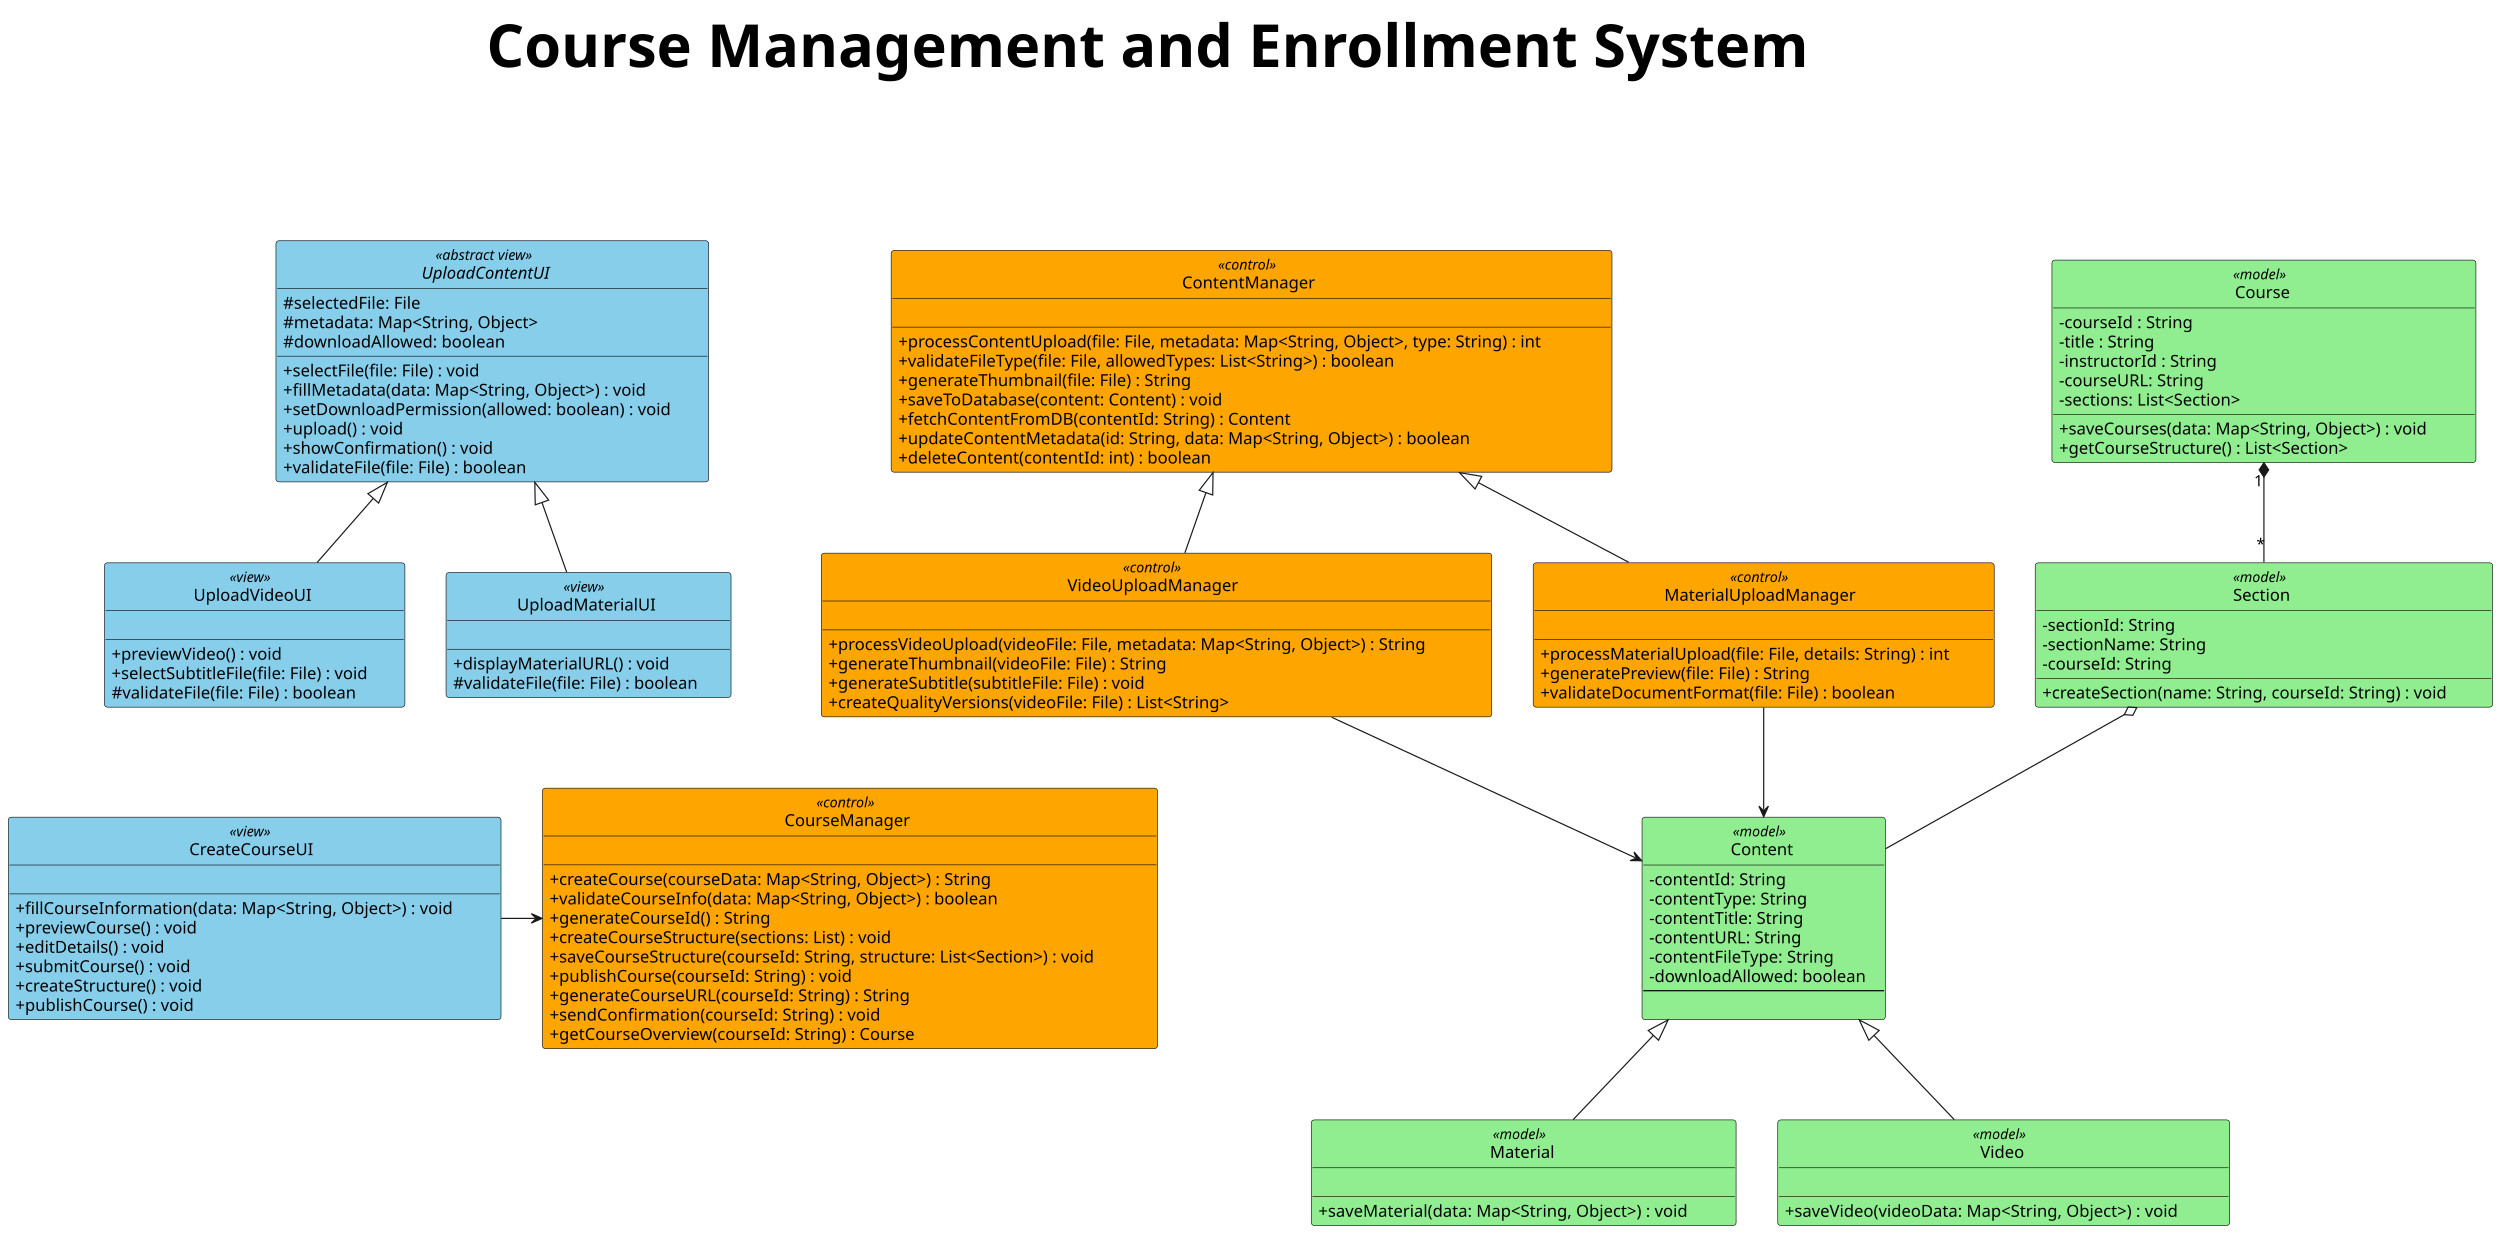
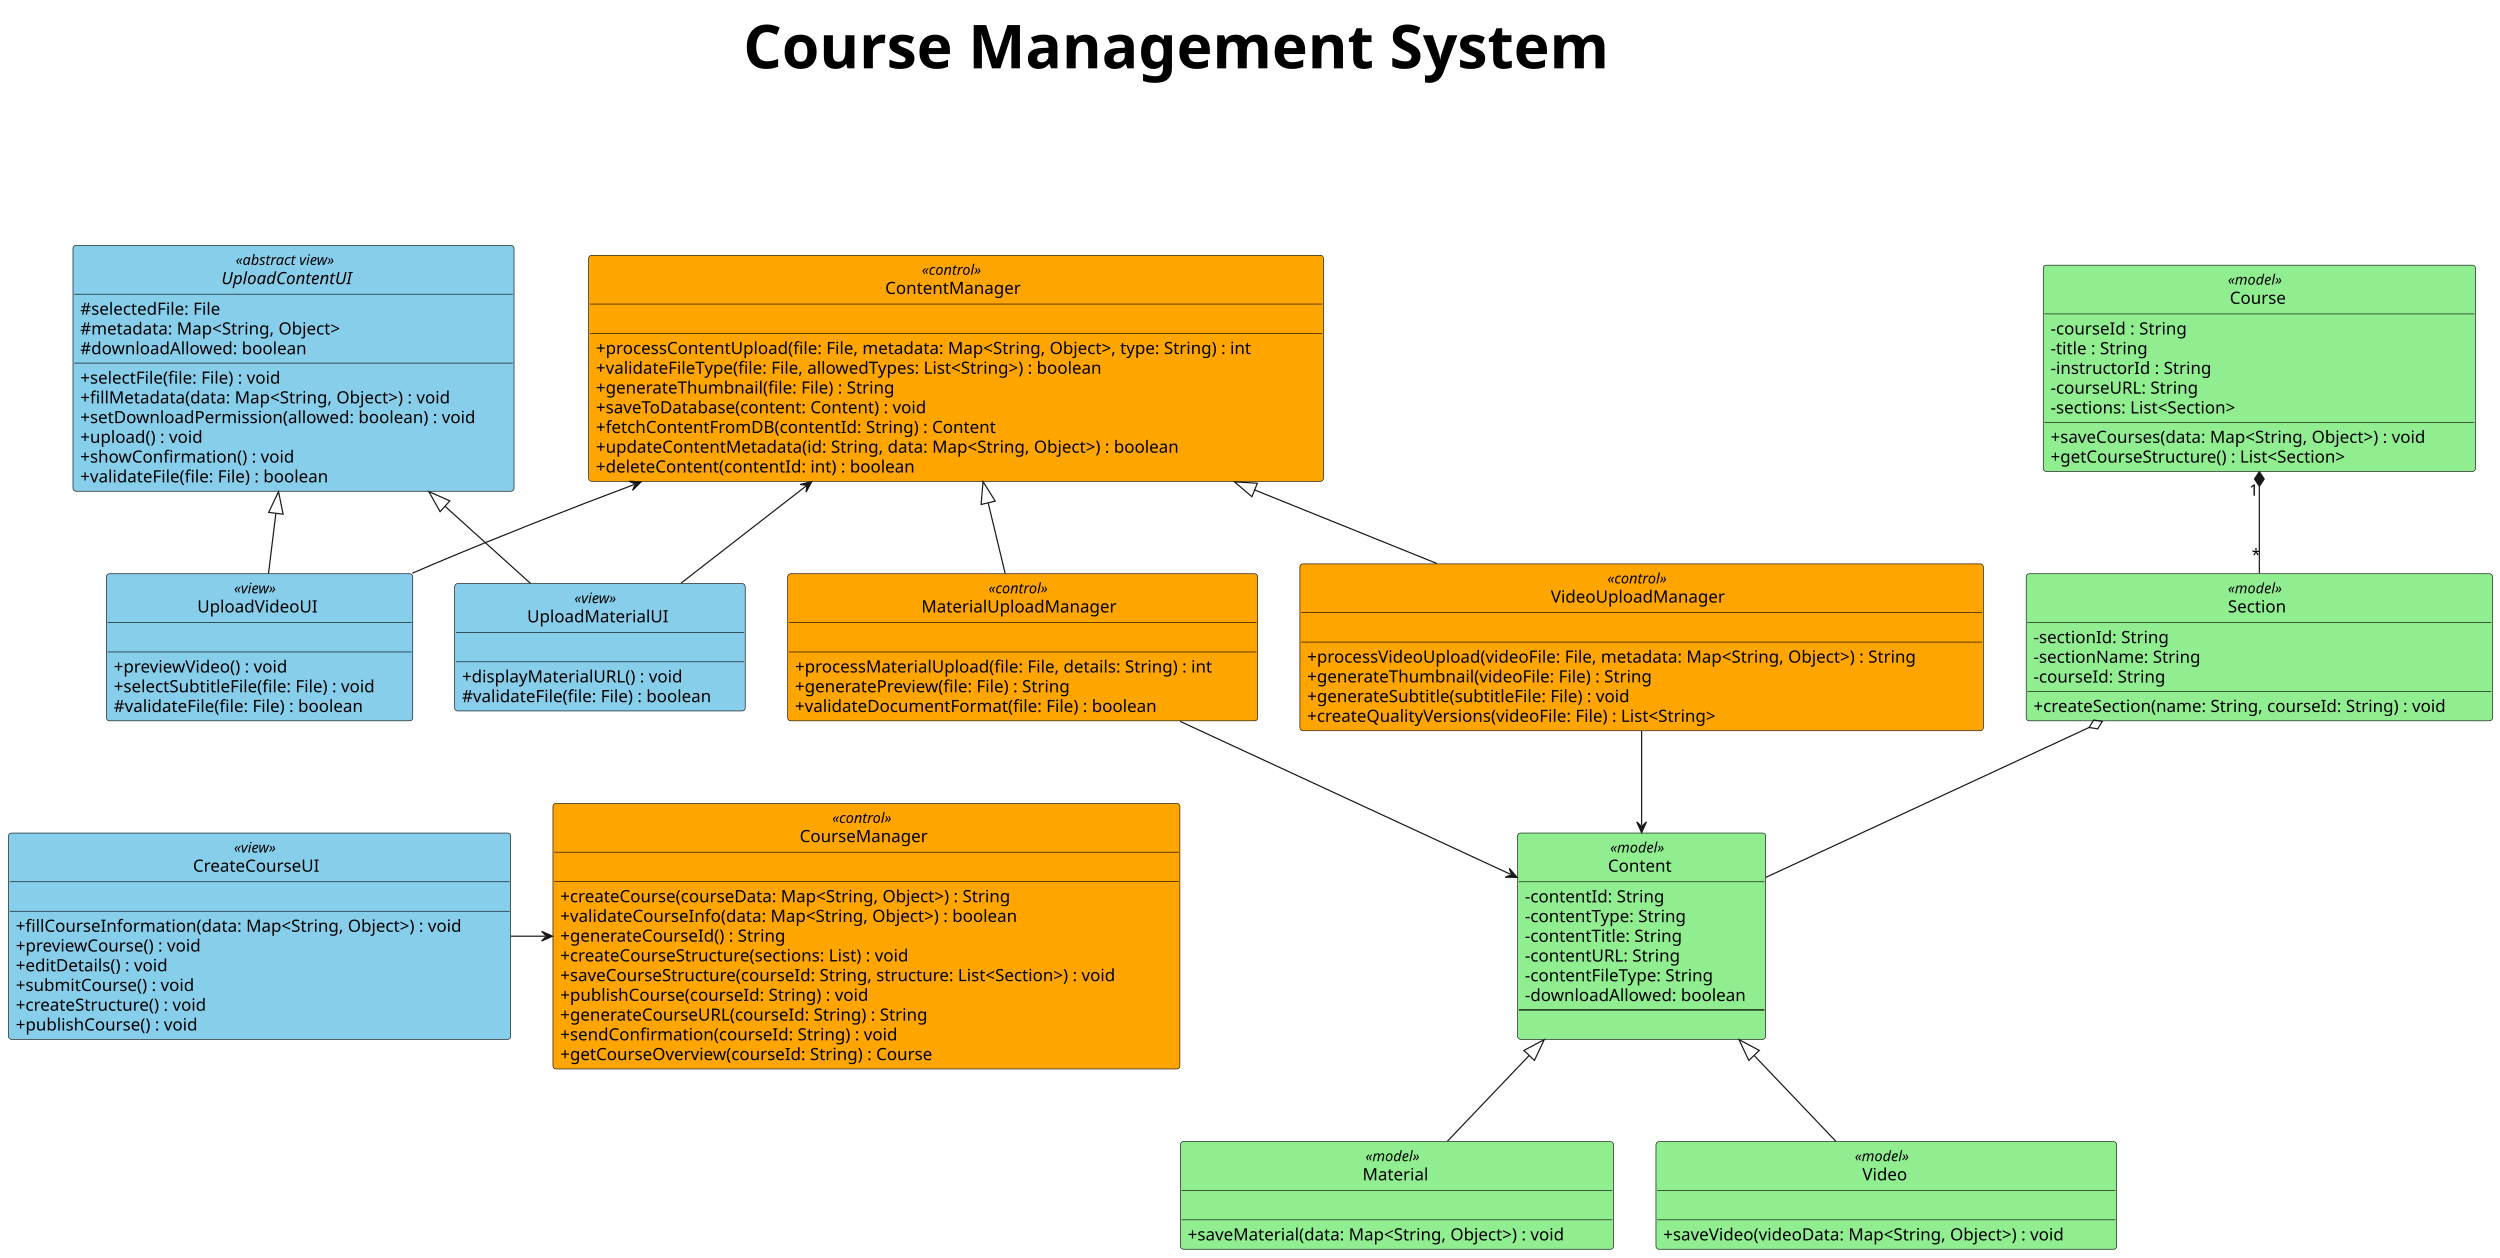
- <svg xmlns="http://www.w3.org/2000/svg" contentStyleType="text/css" data-diagram-type="CLASS" height="1038px" preserveAspectRatio="none" style="width:2104px;height:1038px;background:#FFFFFF;" version="1.1" viewBox="0 0 2104 1038" width="2104px" zoomAndPan="magnify">
+ <svg xmlns="http://www.w3.org/2000/svg" contentStyleType="text/css" data-diagram-type="CLASS" height="1038px" preserveAspectRatio="none" style="width:2064px;height:1038px;background:#FFFFFF;" version="1.1" viewBox="0 0 2064 1038" width="2064px" zoomAndPan="magnify">
  <defs />
  <g>
    <g class="title" data-source-line="1">
-       <text fill="#000000" font-family="sans-serif" font-size="50" font-weight="bold" lengthAdjust="spacing" textLength="1254.59" x="409.404" y="56.411">Course Management and Enrollment System</text>
-       <text fill="#000000" font-family="sans-serif" font-size="50" font-weight="bold" lengthAdjust="spacing" textLength="17.407" x="1036.699" y="114.614"> </text>
-       <text fill="#000000" font-family="sans-serif" font-size="50" font-weight="bold" lengthAdjust="spacing" textLength="17.407" x="1036.699" y="172.817"> </text>
+       <text fill="#000000" font-family="sans-serif" font-size="50" font-weight="bold" lengthAdjust="spacing" textLength="806.104" x="613.647" y="56.411">Course Management System</text>
+       <text fill="#000000" font-family="sans-serif" font-size="50" font-weight="bold" lengthAdjust="spacing" textLength="17.407" x="1016.699" y="114.614"> </text>
+       <text fill="#000000" font-family="sans-serif" font-size="50" font-weight="bold" lengthAdjust="spacing" textLength="17.407" x="1016.699" y="172.817"> </text>
    </g>
    <g class="entity" data-qualified-name="UploadContentUI" data-source-line="23" id="ent0002">
-       <rect fill="#87CEEB" height="202.938" rx="2.5" ry="2.5" style="stroke:#000000;stroke-width:0.5;" width="364.153" x="232.25" y="202.609" />
-       <text fill="#000000" font-family="sans-serif" font-size="12" font-style="italic" lengthAdjust="spacing" textLength="95.648" x="366.502" y="218.748">«abstract view»</text>
-       <text fill="#000000" font-family="sans-serif" font-size="14" font-style="italic" lengthAdjust="spacing" textLength="119.109" x="354.772" y="234.573">UploadContentUI</text>
-       <line style="stroke:#000000;stroke-width:0.5;" x1="233.25" x2="595.403" y1="242.875" y2="242.875" />
-       <text fill="#000000" font-family="sans-serif" font-size="14" lengthAdjust="spacing" textLength="128.885" x="238.25" y="259.87">#selectedFile: File</text>
-       <text fill="#000000" font-family="sans-serif" font-size="14" lengthAdjust="spacing" textLength="238.034" x="238.25" y="276.167">#metadata: Map&lt;String, Object&gt;</text>
-       <text fill="#000000" font-family="sans-serif" font-size="14" lengthAdjust="spacing" textLength="199.439" x="238.25" y="292.464">#downloadAllowed: boolean</text>
-       <line style="stroke:#000000;stroke-width:0.5;" x1="233.25" x2="595.403" y1="299.766" y2="299.766" />
-       <text fill="#000000" font-family="sans-serif" font-size="14" lengthAdjust="spacing" textLength="186.874" x="238.25" y="316.761">+selectFile(file: File) : void</text>
-       <text fill="#000000" font-family="sans-serif" font-size="14" lengthAdjust="spacing" textLength="338.775" x="238.25" y="333.058">+fillMetadata(data: Map&lt;String, Object&gt;) : void</text>
-       <text fill="#000000" font-family="sans-serif" font-size="14" lengthAdjust="spacing" textLength="352.153" x="238.25" y="349.354">+setDownloadPermission(allowed: boolean) : void</text>
-       <text fill="#000000" font-family="sans-serif" font-size="14" lengthAdjust="spacing" textLength="113.579" x="238.25" y="365.651">+upload() : void</text>
-       <text fill="#000000" font-family="sans-serif" font-size="14" lengthAdjust="spacing" textLength="192.903" x="238.25" y="381.948">+showConfirmation() : void</text>
-       <text fill="#000000" font-family="sans-serif" font-size="14" lengthAdjust="spacing" textLength="227.835" x="238.25" y="398.245">+validateFile(file: File) : boolean</text>
+       <rect fill="#87CEEB" height="202.938" rx="2.5" ry="2.5" style="stroke:#000000;stroke-width:0.5;" width="364.153" x="60.25" y="202.609" />
+       <text fill="#000000" font-family="sans-serif" font-size="12" font-style="italic" lengthAdjust="spacing" textLength="95.648" x="194.502" y="218.748">«abstract view»</text>
+       <text fill="#000000" font-family="sans-serif" font-size="14" font-style="italic" lengthAdjust="spacing" textLength="119.109" x="182.772" y="234.573">UploadContentUI</text>
+       <line style="stroke:#000000;stroke-width:0.5;" x1="61.25" x2="423.403" y1="242.875" y2="242.875" />
+       <text fill="#000000" font-family="sans-serif" font-size="14" lengthAdjust="spacing" textLength="128.885" x="66.25" y="259.87">#selectedFile: File</text>
+       <text fill="#000000" font-family="sans-serif" font-size="14" lengthAdjust="spacing" textLength="238.034" x="66.25" y="276.167">#metadata: Map&lt;String, Object&gt;</text>
+       <text fill="#000000" font-family="sans-serif" font-size="14" lengthAdjust="spacing" textLength="199.439" x="66.25" y="292.464">#downloadAllowed: boolean</text>
+       <line style="stroke:#000000;stroke-width:0.5;" x1="61.25" x2="423.403" y1="299.766" y2="299.766" />
+       <text fill="#000000" font-family="sans-serif" font-size="14" lengthAdjust="spacing" textLength="186.874" x="66.25" y="316.761">+selectFile(file: File) : void</text>
+       <text fill="#000000" font-family="sans-serif" font-size="14" lengthAdjust="spacing" textLength="338.775" x="66.25" y="333.058">+fillMetadata(data: Map&lt;String, Object&gt;) : void</text>
+       <text fill="#000000" font-family="sans-serif" font-size="14" lengthAdjust="spacing" textLength="352.153" x="66.25" y="349.354">+setDownloadPermission(allowed: boolean) : void</text>
+       <text fill="#000000" font-family="sans-serif" font-size="14" lengthAdjust="spacing" textLength="113.579" x="66.25" y="365.651">+upload() : void</text>
+       <text fill="#000000" font-family="sans-serif" font-size="14" lengthAdjust="spacing" textLength="192.903" x="66.25" y="381.948">+showConfirmation() : void</text>
+       <text fill="#000000" font-family="sans-serif" font-size="14" lengthAdjust="spacing" textLength="227.835" x="66.25" y="398.245">+validateFile(file: File) : boolean</text>
    </g>
    <g class="entity" data-qualified-name="UploadVideoUI" data-source-line="35" id="ent0003">
      <rect fill="#87CEEB" height="121.453" rx="2.5" ry="2.5" style="stroke:#000000;stroke-width:0.5;" width="252.892" x="87.88" y="473.689" />
      <text fill="#000000" font-family="sans-serif" font-size="12" font-style="italic" lengthAdjust="spacing" textLength="42.316" x="193.168" y="489.828">«view»</text>
      <text fill="#000000" font-family="sans-serif" font-size="14" lengthAdjust="spacing" textLength="102.963" x="162.844" y="505.653">UploadVideoUI</text>
      <line style="stroke:#000000;stroke-width:0.5;" x1="88.88" x2="339.772" y1="513.955" y2="513.955" />
      <text fill="#000000" font-family="sans-serif" font-size="14" lengthAdjust="spacing" textLength="4.45" x="93.88" y="530.95"> </text>
      <line style="stroke:#000000;stroke-width:0.5;" x1="88.88" x2="339.772" y1="538.252" y2="538.252" />
      <text fill="#000000" font-family="sans-serif" font-size="14" lengthAdjust="spacing" textLength="160.925" x="93.88" y="555.247">+previewVideo() : void</text>
      <text fill="#000000" font-family="sans-serif" font-size="14" lengthAdjust="spacing" textLength="240.892" x="93.88" y="571.544">+selectSubtitleFile(file: File) : void</text>
      <text fill="#000000" font-family="sans-serif" font-size="14" lengthAdjust="spacing" textLength="227.835" x="93.88" y="587.841">#validateFile(file: File) : boolean</text>
    </g>
    <g class="entity" data-qualified-name="UploadMaterialUI" data-source-line="43" id="ent0004">
      <rect fill="#87CEEB" height="105.156" rx="2.5" ry="2.5" style="stroke:#000000;stroke-width:0.5;" width="239.835" x="375.4" y="481.839" />
      <text fill="#000000" font-family="sans-serif" font-size="12" font-style="italic" lengthAdjust="spacing" textLength="42.316" x="474.159" y="497.978">«view»</text>
      <text fill="#000000" font-family="sans-serif" font-size="14" lengthAdjust="spacing" textLength="120.306" x="435.165" y="513.803">UploadMaterialUI</text>
      <line style="stroke:#000000;stroke-width:0.5;" x1="376.4" x2="614.235" y1="522.105" y2="522.105" />
      <text fill="#000000" font-family="sans-serif" font-size="14" lengthAdjust="spacing" textLength="4.45" x="381.4" y="539.1"> </text>
      <line style="stroke:#000000;stroke-width:0.5;" x1="376.4" x2="614.235" y1="546.402" y2="546.402" />
      <text fill="#000000" font-family="sans-serif" font-size="14" lengthAdjust="spacing" textLength="200.259" x="381.4" y="563.397">+displayMaterialURL() : void</text>
      <text fill="#000000" font-family="sans-serif" font-size="14" lengthAdjust="spacing" textLength="227.835" x="381.4" y="579.694">#validateFile(file: File) : boolean</text>
    </g>
    <g class="entity" data-qualified-name="CreateCourseUI" data-source-line="50" id="ent0005">
      <rect fill="#87CEEB" height="170.344" rx="2.5" ry="2.5" style="stroke:#000000;stroke-width:0.5;" width="414.644" x="7" y="687.739" />
      <text fill="#000000" font-family="sans-serif" font-size="12" font-style="italic" lengthAdjust="spacing" textLength="42.316" x="193.164" y="703.878">«view»</text>
      <text fill="#000000" font-family="sans-serif" font-size="14" lengthAdjust="spacing" textLength="110.079" x="159.282" y="719.703">CreateCourseUI</text>
      <line style="stroke:#000000;stroke-width:0.5;" x1="8" x2="420.644" y1="728.005" y2="728.005" />
      <text fill="#000000" font-family="sans-serif" font-size="14" lengthAdjust="spacing" textLength="4.45" x="13" y="745"> </text>
      <line style="stroke:#000000;stroke-width:0.5;" x1="8" x2="420.644" y1="752.302" y2="752.302" />
      <text fill="#000000" font-family="sans-serif" font-size="14" lengthAdjust="spacing" textLength="402.644" x="13" y="769.297">+fillCourseInformation(data: Map&lt;String, Object&gt;) : void</text>
      <text fill="#000000" font-family="sans-serif" font-size="14" lengthAdjust="spacing" textLength="170.269" x="13" y="785.594">+previewCourse() : void</text>
      <text fill="#000000" font-family="sans-serif" font-size="14" lengthAdjust="spacing" textLength="141.312" x="13" y="801.891">+editDetails() : void</text>
      <text fill="#000000" font-family="sans-serif" font-size="14" lengthAdjust="spacing" textLength="162.846" x="13" y="818.188">+submitCourse() : void</text>
      <text fill="#000000" font-family="sans-serif" font-size="14" lengthAdjust="spacing" textLength="176.08" x="13" y="834.485">+createStructure() : void</text>
      <text fill="#000000" font-family="sans-serif" font-size="14" lengthAdjust="spacing" textLength="165.368" x="13" y="850.781">+publishCourse() : void</text>
    </g>
    <g class="entity" data-qualified-name="ContentManager" data-source-line="61" id="ent0006">
-       <rect fill="#FFA500" height="186.641" rx="2.5" ry="2.5" style="stroke:#000000;stroke-width:0.5;" width="606.624" x="750.01" y="210.759" />
-       <text fill="#000000" font-family="sans-serif" font-size="12" font-style="italic" lengthAdjust="spacing" textLength="56.543" x="1025.051" y="226.898">«control»</text>
-       <text fill="#000000" font-family="sans-serif" font-size="14" lengthAdjust="spacing" textLength="117.045" x="994.8" y="242.723">ContentManager</text>
-       <line style="stroke:#000000;stroke-width:0.5;" x1="751.01" x2="1355.634" y1="251.025" y2="251.025" />
-       <text fill="#000000" font-family="sans-serif" font-size="14" lengthAdjust="spacing" textLength="4.45" x="756.01" y="268.02"> </text>
-       <line style="stroke:#000000;stroke-width:0.5;" x1="751.01" x2="1355.634" y1="275.322" y2="275.322" />
-       <text fill="#000000" font-family="sans-serif" font-size="14" lengthAdjust="spacing" textLength="594.624" x="756.01" y="292.317">+processContentUpload(file: File, metadata: Map&lt;String, Object&gt;, type: String) : int</text>
-       <text fill="#000000" font-family="sans-serif" font-size="14" lengthAdjust="spacing" textLength="465.459" x="756.01" y="308.614">+validateFileType(file: File, allowedTypes: List&lt;String&gt;) : boolean</text>
-       <text fill="#000000" font-family="sans-serif" font-size="14" lengthAdjust="spacing" textLength="270.464" x="756.01" y="324.911">+generateThumbnail(file: File) : String</text>
-       <text fill="#000000" font-family="sans-serif" font-size="14" lengthAdjust="spacing" textLength="301.034" x="756.01" y="341.208">+saveToDatabase(content: Content) : void</text>
-       <text fill="#000000" font-family="sans-serif" font-size="14" lengthAdjust="spacing" textLength="357.191" x="756.01" y="357.505">+fetchContentFromDB(contentId: String) : Content</text>
-       <text fill="#000000" font-family="sans-serif" font-size="14" lengthAdjust="spacing" textLength="526.155" x="756.01" y="373.801">+updateContentMetadata(id: String, data: Map&lt;String, Object&gt;) : boolean</text>
-       <text fill="#000000" font-family="sans-serif" font-size="14" lengthAdjust="spacing" textLength="286.063" x="756.01" y="390.098">+deleteContent(contentId: int) : boolean</text>
+       <rect fill="#FFA500" height="186.641" rx="2.5" ry="2.5" style="stroke:#000000;stroke-width:0.5;" width="606.624" x="486.01" y="210.759" />
+       <text fill="#000000" font-family="sans-serif" font-size="12" font-style="italic" lengthAdjust="spacing" textLength="56.543" x="761.051" y="226.898">«control»</text>
+       <text fill="#000000" font-family="sans-serif" font-size="14" lengthAdjust="spacing" textLength="117.045" x="730.8" y="242.723">ContentManager</text>
+       <line style="stroke:#000000;stroke-width:0.5;" x1="487.01" x2="1091.634" y1="251.025" y2="251.025" />
+       <text fill="#000000" font-family="sans-serif" font-size="14" lengthAdjust="spacing" textLength="4.45" x="492.01" y="268.02"> </text>
+       <line style="stroke:#000000;stroke-width:0.5;" x1="487.01" x2="1091.634" y1="275.322" y2="275.322" />
+       <text fill="#000000" font-family="sans-serif" font-size="14" lengthAdjust="spacing" textLength="594.624" x="492.01" y="292.317">+processContentUpload(file: File, metadata: Map&lt;String, Object&gt;, type: String) : int</text>
+       <text fill="#000000" font-family="sans-serif" font-size="14" lengthAdjust="spacing" textLength="465.459" x="492.01" y="308.614">+validateFileType(file: File, allowedTypes: List&lt;String&gt;) : boolean</text>
+       <text fill="#000000" font-family="sans-serif" font-size="14" lengthAdjust="spacing" textLength="270.464" x="492.01" y="324.911">+generateThumbnail(file: File) : String</text>
+       <text fill="#000000" font-family="sans-serif" font-size="14" lengthAdjust="spacing" textLength="301.034" x="492.01" y="341.208">+saveToDatabase(content: Content) : void</text>
+       <text fill="#000000" font-family="sans-serif" font-size="14" lengthAdjust="spacing" textLength="357.191" x="492.01" y="357.505">+fetchContentFromDB(contentId: String) : Content</text>
+       <text fill="#000000" font-family="sans-serif" font-size="14" lengthAdjust="spacing" textLength="526.155" x="492.01" y="373.801">+updateContentMetadata(id: String, data: Map&lt;String, Object&gt;) : boolean</text>
+       <text fill="#000000" font-family="sans-serif" font-size="14" lengthAdjust="spacing" textLength="286.063" x="492.01" y="390.098">+deleteContent(contentId: int) : boolean</text>
    </g>
    <g class="entity" data-qualified-name="VideoUploadManager" data-source-line="73" id="ent0007">
-       <rect fill="#FFA500" height="137.75" rx="2.5" ry="2.5" style="stroke:#000000;stroke-width:0.5;" width="564.248" x="691.2" y="465.549" />
-       <text fill="#000000" font-family="sans-serif" font-size="12" font-style="italic" lengthAdjust="spacing" textLength="56.543" x="945.053" y="481.688">«control»</text>
-       <text fill="#000000" font-family="sans-serif" font-size="14" lengthAdjust="spacing" textLength="149.953" x="898.347" y="497.513">VideoUploadManager</text>
-       <line style="stroke:#000000;stroke-width:0.5;" x1="692.2" x2="1254.448" y1="505.815" y2="505.815" />
-       <text fill="#000000" font-family="sans-serif" font-size="14" lengthAdjust="spacing" textLength="4.45" x="697.2" y="522.81"> </text>
-       <line style="stroke:#000000;stroke-width:0.5;" x1="692.2" x2="1254.448" y1="530.112" y2="530.112" />
-       <text fill="#000000" font-family="sans-serif" font-size="14" lengthAdjust="spacing" textLength="552.248" x="697.2" y="547.107">+processVideoUpload(videoFile: File, metadata: Map&lt;String, Object&gt;) : String</text>
-       <text fill="#000000" font-family="sans-serif" font-size="14" lengthAdjust="spacing" textLength="311.828" x="697.2" y="563.404">+generateThumbnail(videoFile: File) : String</text>
-       <text fill="#000000" font-family="sans-serif" font-size="14" lengthAdjust="spacing" textLength="293.822" x="697.2" y="579.701">+generateSubtitle(subtitleFile: File) : void</text>
-       <text fill="#000000" font-family="sans-serif" font-size="14" lengthAdjust="spacing" textLength="376.92" x="697.2" y="595.998">+createQualityVersions(videoFile: File) : List&lt;String&gt;</text>
+       <rect fill="#FFA500" height="137.75" rx="2.5" ry="2.5" style="stroke:#000000;stroke-width:0.5;" width="564.248" x="1073.2" y="465.549" />
+       <text fill="#000000" font-family="sans-serif" font-size="12" font-style="italic" lengthAdjust="spacing" textLength="56.543" x="1327.053" y="481.688">«control»</text>
+       <text fill="#000000" font-family="sans-serif" font-size="14" lengthAdjust="spacing" textLength="149.953" x="1280.348" y="497.513">VideoUploadManager</text>
+       <line style="stroke:#000000;stroke-width:0.5;" x1="1074.2" x2="1636.448" y1="505.815" y2="505.815" />
+       <text fill="#000000" font-family="sans-serif" font-size="14" lengthAdjust="spacing" textLength="4.45" x="1079.2" y="522.81"> </text>
+       <line style="stroke:#000000;stroke-width:0.5;" x1="1074.2" x2="1636.448" y1="530.112" y2="530.112" />
+       <text fill="#000000" font-family="sans-serif" font-size="14" lengthAdjust="spacing" textLength="552.248" x="1079.2" y="547.107">+processVideoUpload(videoFile: File, metadata: Map&lt;String, Object&gt;) : String</text>
+       <text fill="#000000" font-family="sans-serif" font-size="14" lengthAdjust="spacing" textLength="311.828" x="1079.2" y="563.404">+generateThumbnail(videoFile: File) : String</text>
+       <text fill="#000000" font-family="sans-serif" font-size="14" lengthAdjust="spacing" textLength="293.822" x="1079.2" y="579.701">+generateSubtitle(subtitleFile: File) : void</text>
+       <text fill="#000000" font-family="sans-serif" font-size="14" lengthAdjust="spacing" textLength="376.92" x="1079.2" y="595.998">+createQualityVersions(videoFile: File) : List&lt;String&gt;</text>
    </g>
    <g class="entity" data-qualified-name="MaterialUploadManager" data-source-line="82" id="ent0008">
-       <rect fill="#FFA500" height="121.453" rx="2.5" ry="2.5" style="stroke:#000000;stroke-width:0.5;" width="387.983" x="1290.33" y="473.689" />
-       <text fill="#000000" font-family="sans-serif" font-size="12" font-style="italic" lengthAdjust="spacing" textLength="56.543" x="1456.05" y="489.828">«control»</text>
-       <text fill="#000000" font-family="sans-serif" font-size="14" lengthAdjust="spacing" textLength="167.296" x="1400.674" y="505.653">MaterialUploadManager</text>
-       <line style="stroke:#000000;stroke-width:0.5;" x1="1291.33" x2="1677.313" y1="513.955" y2="513.955" />
-       <text fill="#000000" font-family="sans-serif" font-size="14" lengthAdjust="spacing" textLength="4.45" x="1296.33" y="530.95"> </text>
-       <line style="stroke:#000000;stroke-width:0.5;" x1="1291.33" x2="1677.313" y1="538.252" y2="538.252" />
-       <text fill="#000000" font-family="sans-serif" font-size="14" lengthAdjust="spacing" textLength="375.983" x="1296.33" y="555.247">+processMaterialUpload(file: File, details: String) : int</text>
-       <text fill="#000000" font-family="sans-serif" font-size="14" lengthAdjust="spacing" textLength="251.46" x="1296.33" y="571.544">+generatePreview(file: File) : String</text>
-       <text fill="#000000" font-family="sans-serif" font-size="14" lengthAdjust="spacing" textLength="325.999" x="1296.33" y="587.841">+validateDocumentFormat(file: File) : boolean</text>
+       <rect fill="#FFA500" height="121.453" rx="2.5" ry="2.5" style="stroke:#000000;stroke-width:0.5;" width="387.983" x="650.33" y="473.689" />
+       <text fill="#000000" font-family="sans-serif" font-size="12" font-style="italic" lengthAdjust="spacing" textLength="56.543" x="816.05" y="489.828">«control»</text>
+       <text fill="#000000" font-family="sans-serif" font-size="14" lengthAdjust="spacing" textLength="167.296" x="760.674" y="505.653">MaterialUploadManager</text>
+       <line style="stroke:#000000;stroke-width:0.5;" x1="651.33" x2="1037.313" y1="513.955" y2="513.955" />
+       <text fill="#000000" font-family="sans-serif" font-size="14" lengthAdjust="spacing" textLength="4.45" x="656.33" y="530.95"> </text>
+       <line style="stroke:#000000;stroke-width:0.5;" x1="651.33" x2="1037.313" y1="538.252" y2="538.252" />
+       <text fill="#000000" font-family="sans-serif" font-size="14" lengthAdjust="spacing" textLength="375.983" x="656.33" y="555.247">+processMaterialUpload(file: File, details: String) : int</text>
+       <text fill="#000000" font-family="sans-serif" font-size="14" lengthAdjust="spacing" textLength="251.46" x="656.33" y="571.544">+generatePreview(file: File) : String</text>
+       <text fill="#000000" font-family="sans-serif" font-size="14" lengthAdjust="spacing" textLength="325.999" x="656.33" y="587.841">+validateDocumentFormat(file: File) : boolean</text>
    </g>
    <g class="entity" data-qualified-name="CourseManager" data-source-line="90" id="ent0009">
      <rect fill="#FFA500" height="219.234" rx="2.5" ry="2.5" style="stroke:#000000;stroke-width:0.5;" width="517.6" x="456.52" y="663.299" />
      <text fill="#000000" font-family="sans-serif" font-size="12" font-style="italic" lengthAdjust="spacing" textLength="56.543" x="687.048" y="679.438">«control»</text>
      <text fill="#000000" font-family="sans-serif" font-size="14" lengthAdjust="spacing" textLength="110.243" x="660.198" y="695.263">CourseManager</text>
      <line style="stroke:#000000;stroke-width:0.5;" x1="457.52" x2="973.12" y1="703.565" y2="703.565" />
      <text fill="#000000" font-family="sans-serif" font-size="14" lengthAdjust="spacing" textLength="4.45" x="462.52" y="720.56"> </text>
      <line style="stroke:#000000;stroke-width:0.5;" x1="457.52" x2="973.12" y1="727.862" y2="727.862" />
      <text fill="#000000" font-family="sans-serif" font-size="14" lengthAdjust="spacing" textLength="410.354" x="462.52" y="744.857">+createCourse(courseData: Map&lt;String, Object&gt;) : String</text>
      <text fill="#000000" font-family="sans-serif" font-size="14" lengthAdjust="spacing" textLength="413.813" x="462.52" y="761.154">+validateCourseInfo(data: Map&lt;String, Object&gt;) : boolean</text>
      <text fill="#000000" font-family="sans-serif" font-size="14" lengthAdjust="spacing" textLength="203.369" x="462.52" y="777.451">+generateCourseId() : String</text>
      <text fill="#000000" font-family="sans-serif" font-size="14" lengthAdjust="spacing" textLength="316.312" x="462.52" y="793.748">+createCourseStructure(sections: List) : void</text>
      <text fill="#000000" font-family="sans-serif" font-size="14" lengthAdjust="spacing" textLength="505.6" x="462.52" y="810.044">+saveCourseStructure(courseId: String, structure: List&lt;Section&gt;) : void</text>
      <text fill="#000000" font-family="sans-serif" font-size="14" lengthAdjust="spacing" textLength="276.131" x="462.52" y="826.341">+publishCourse(courseId: String) : void</text>
      <text fill="#000000" font-family="sans-serif" font-size="14" lengthAdjust="spacing" textLength="328.891" x="462.52" y="842.638">+generateCourseURL(courseId: String) : String</text>
      <text fill="#000000" font-family="sans-serif" font-size="14" lengthAdjust="spacing" textLength="301.15" x="462.52" y="858.935">+sendConfirmation(courseId: String) : void</text>
      <text fill="#000000" font-family="sans-serif" font-size="14" lengthAdjust="spacing" textLength="333.69" x="462.52" y="875.232">+getCourseOverview(courseId: String) : Course</text>
    </g>
    <g class="entity" data-qualified-name="Course" data-source-line="104" id="ent0010">
-       <rect fill="#90EE90" height="170.344" rx="2.5" ry="2.5" style="stroke:#000000;stroke-width:0.5;" width="356.825" x="1726.91" y="218.909" />
-       <text fill="#000000" font-family="sans-serif" font-size="12" font-style="italic" lengthAdjust="spacing" textLength="52.049" x="1879.298" y="235.048">«model»</text>
-       <text fill="#000000" font-family="sans-serif" font-size="14" lengthAdjust="spacing" textLength="48.877" x="1880.884" y="250.873">Course</text>
-       <line style="stroke:#000000;stroke-width:0.5;" x1="1727.91" x2="2082.735" y1="259.175" y2="259.175" />
-       <text fill="#000000" font-family="sans-serif" font-size="14" lengthAdjust="spacing" textLength="120.265" x="1732.91" y="276.17">-courseId : String</text>
-       <text fill="#000000" font-family="sans-serif" font-size="14" lengthAdjust="spacing" textLength="87.821" x="1732.91" y="292.467">-title : String</text>
-       <text fill="#000000" font-family="sans-serif" font-size="14" lengthAdjust="spacing" textLength="141.148" x="1732.91" y="308.764">-instructorId : String</text>
-       <text fill="#000000" font-family="sans-serif" font-size="14" lengthAdjust="spacing" textLength="130.573" x="1732.91" y="325.061">-courseURL: String</text>
-       <text fill="#000000" font-family="sans-serif" font-size="14" lengthAdjust="spacing" textLength="171.883" x="1732.91" y="341.358">-sections: List&lt;Section&gt;</text>
-       <line style="stroke:#000000;stroke-width:0.5;" x1="1727.91" x2="2082.735" y1="348.659" y2="348.659" />
-       <text fill="#000000" font-family="sans-serif" font-size="14" lengthAdjust="spacing" textLength="344.825" x="1732.91" y="365.654">+saveCourses(data: Map&lt;String, Object&gt;) : void</text>
-       <text fill="#000000" font-family="sans-serif" font-size="14" lengthAdjust="spacing" textLength="273.519" x="1732.91" y="381.951">+getCourseStructure() : List&lt;Section&gt;</text>
+       <rect fill="#90EE90" height="170.344" rx="2.5" ry="2.5" style="stroke:#000000;stroke-width:0.5;" width="356.825" x="1686.91" y="218.909" />
+       <text fill="#000000" font-family="sans-serif" font-size="12" font-style="italic" lengthAdjust="spacing" textLength="52.049" x="1839.298" y="235.048">«model»</text>
+       <text fill="#000000" font-family="sans-serif" font-size="14" lengthAdjust="spacing" textLength="48.877" x="1840.884" y="250.873">Course</text>
+       <line style="stroke:#000000;stroke-width:0.5;" x1="1687.91" x2="2042.735" y1="259.175" y2="259.175" />
+       <text fill="#000000" font-family="sans-serif" font-size="14" lengthAdjust="spacing" textLength="120.265" x="1692.91" y="276.17">-courseId : String</text>
+       <text fill="#000000" font-family="sans-serif" font-size="14" lengthAdjust="spacing" textLength="87.821" x="1692.91" y="292.467">-title : String</text>
+       <text fill="#000000" font-family="sans-serif" font-size="14" lengthAdjust="spacing" textLength="141.148" x="1692.91" y="308.764">-instructorId : String</text>
+       <text fill="#000000" font-family="sans-serif" font-size="14" lengthAdjust="spacing" textLength="130.573" x="1692.91" y="325.061">-courseURL: String</text>
+       <text fill="#000000" font-family="sans-serif" font-size="14" lengthAdjust="spacing" textLength="171.883" x="1692.91" y="341.358">-sections: List&lt;Section&gt;</text>
+       <line style="stroke:#000000;stroke-width:0.5;" x1="1687.91" x2="2042.735" y1="348.659" y2="348.659" />
+       <text fill="#000000" font-family="sans-serif" font-size="14" lengthAdjust="spacing" textLength="344.825" x="1692.91" y="365.654">+saveCourses(data: Map&lt;String, Object&gt;) : void</text>
+       <text fill="#000000" font-family="sans-serif" font-size="14" lengthAdjust="spacing" textLength="273.519" x="1692.91" y="381.951">+getCourseStructure() : List&lt;Section&gt;</text>
    </g>
    <g class="entity" data-qualified-name="Section" data-source-line="114" id="ent0011">
-       <rect fill="#90EE90" height="121.453" rx="2.5" ry="2.5" style="stroke:#000000;stroke-width:0.5;" width="384.976" x="1712.83" y="473.689" />
-       <text fill="#000000" font-family="sans-serif" font-size="12" font-style="italic" lengthAdjust="spacing" textLength="52.049" x="1879.293" y="489.828">«model»</text>
-       <text fill="#000000" font-family="sans-serif" font-size="14" lengthAdjust="spacing" textLength="52.015" x="1879.311" y="505.653">Section</text>
-       <line style="stroke:#000000;stroke-width:0.5;" x1="1713.83" x2="2096.806" y1="513.955" y2="513.955" />
-       <text fill="#000000" font-family="sans-serif" font-size="14" lengthAdjust="spacing" textLength="119.438" x="1718.83" y="530.95">-sectionId: String</text>
-       <text fill="#000000" font-family="sans-serif" font-size="14" lengthAdjust="spacing" textLength="147.725" x="1718.83" y="547.247">-sectionName: String</text>
-       <text fill="#000000" font-family="sans-serif" font-size="14" lengthAdjust="spacing" textLength="115.814" x="1718.83" y="563.544">-courseId: String</text>
-       <line style="stroke:#000000;stroke-width:0.5;" x1="1713.83" x2="2096.806" y1="570.846" y2="570.846" />
-       <text fill="#000000" font-family="sans-serif" font-size="14" lengthAdjust="spacing" textLength="372.976" x="1718.83" y="587.841">+createSection(name: String, courseId: String) : void</text>
+       <rect fill="#90EE90" height="121.453" rx="2.5" ry="2.5" style="stroke:#000000;stroke-width:0.5;" width="384.976" x="1672.83" y="473.689" />
+       <text fill="#000000" font-family="sans-serif" font-size="12" font-style="italic" lengthAdjust="spacing" textLength="52.049" x="1839.293" y="489.828">«model»</text>
+       <text fill="#000000" font-family="sans-serif" font-size="14" lengthAdjust="spacing" textLength="52.015" x="1839.311" y="505.653">Section</text>
+       <line style="stroke:#000000;stroke-width:0.5;" x1="1673.83" x2="2056.806" y1="513.955" y2="513.955" />
+       <text fill="#000000" font-family="sans-serif" font-size="14" lengthAdjust="spacing" textLength="119.438" x="1678.83" y="530.95">-sectionId: String</text>
+       <text fill="#000000" font-family="sans-serif" font-size="14" lengthAdjust="spacing" textLength="147.725" x="1678.83" y="547.247">-sectionName: String</text>
+       <text fill="#000000" font-family="sans-serif" font-size="14" lengthAdjust="spacing" textLength="115.814" x="1678.83" y="563.544">-courseId: String</text>
+       <line style="stroke:#000000;stroke-width:0.5;" x1="1673.83" x2="2056.806" y1="570.846" y2="570.846" />
+       <text fill="#000000" font-family="sans-serif" font-size="14" lengthAdjust="spacing" textLength="372.976" x="1678.83" y="587.841">+createSection(name: String, courseId: String) : void</text>
    </g>
    <g class="entity" data-qualified-name="Content" data-source-line="121" id="ent0012">
-       <rect fill="#90EE90" height="170.344" rx="2.5" ry="2.5" style="stroke:#000000;stroke-width:0.5;" width="204.76" x="1381.94" y="687.739" />
-       <text fill="#000000" font-family="sans-serif" font-size="12" font-style="italic" lengthAdjust="spacing" textLength="52.049" x="1458.295" y="703.878">«model»</text>
-       <text fill="#000000" font-family="sans-serif" font-size="14" lengthAdjust="spacing" textLength="55.679" x="1456.48" y="719.703">Content</text>
-       <line style="stroke:#000000;stroke-width:0.5;" x1="1382.94" x2="1585.7" y1="728.005" y2="728.005" />
-       <text fill="#000000" font-family="sans-serif" font-size="14" lengthAdjust="spacing" textLength="122.616" x="1387.94" y="745">-contentId: String</text>
-       <text fill="#000000" font-family="sans-serif" font-size="14" lengthAdjust="spacing" textLength="143.938" x="1387.94" y="761.297">-contentType: String</text>
-       <text fill="#000000" font-family="sans-serif" font-size="14" lengthAdjust="spacing" textLength="140.034" x="1387.94" y="777.594">-contentTitle: String</text>
-       <text fill="#000000" font-family="sans-serif" font-size="14" lengthAdjust="spacing" textLength="137.375" x="1387.94" y="793.891">-contentURL: String</text>
-       <text fill="#000000" font-family="sans-serif" font-size="14" lengthAdjust="spacing" textLength="168.383" x="1387.94" y="810.188">-contentFileType: String</text>
-       <text fill="#000000" font-family="sans-serif" font-size="14" lengthAdjust="spacing" textLength="192.76" x="1387.94" y="826.485">-downloadAllowed: boolean</text>
-       <line style="stroke:#000000;stroke-width:1;" x1="1382.94" x2="1585.7" y1="833.786" y2="833.786" />
-       <text fill="#000000" font-family="sans-serif" font-size="14" lengthAdjust="spacing" textLength="4.45" x="1387.94" y="850.781"> </text>
+       <rect fill="#90EE90" height="170.344" rx="2.5" ry="2.5" style="stroke:#000000;stroke-width:0.5;" width="204.76" x="1252.94" y="687.739" />
+       <text fill="#000000" font-family="sans-serif" font-size="12" font-style="italic" lengthAdjust="spacing" textLength="52.049" x="1329.295" y="703.878">«model»</text>
+       <text fill="#000000" font-family="sans-serif" font-size="14" lengthAdjust="spacing" textLength="55.679" x="1327.48" y="719.703">Content</text>
+       <line style="stroke:#000000;stroke-width:0.5;" x1="1253.94" x2="1456.7" y1="728.005" y2="728.005" />
+       <text fill="#000000" font-family="sans-serif" font-size="14" lengthAdjust="spacing" textLength="122.616" x="1258.94" y="745">-contentId: String</text>
+       <text fill="#000000" font-family="sans-serif" font-size="14" lengthAdjust="spacing" textLength="143.938" x="1258.94" y="761.297">-contentType: String</text>
+       <text fill="#000000" font-family="sans-serif" font-size="14" lengthAdjust="spacing" textLength="140.034" x="1258.94" y="777.594">-contentTitle: String</text>
+       <text fill="#000000" font-family="sans-serif" font-size="14" lengthAdjust="spacing" textLength="137.375" x="1258.94" y="793.891">-contentURL: String</text>
+       <text fill="#000000" font-family="sans-serif" font-size="14" lengthAdjust="spacing" textLength="168.383" x="1258.94" y="810.188">-contentFileType: String</text>
+       <text fill="#000000" font-family="sans-serif" font-size="14" lengthAdjust="spacing" textLength="192.76" x="1258.94" y="826.485">-downloadAllowed: boolean</text>
+       <line style="stroke:#000000;stroke-width:1;" x1="1253.94" x2="1456.7" y1="833.786" y2="833.786" />
+       <text fill="#000000" font-family="sans-serif" font-size="14" lengthAdjust="spacing" textLength="4.45" x="1258.94" y="850.781"> </text>
    </g>
    <g class="entity" data-qualified-name="Material" data-source-line="132" id="ent0013">
-       <rect fill="#90EE90" height="88.859" rx="2.5" ry="2.5" style="stroke:#000000;stroke-width:0.5;" width="357.529" x="1103.56" y="942.529" />
-       <text fill="#000000" font-family="sans-serif" font-size="12" font-style="italic" lengthAdjust="spacing" textLength="52.049" x="1256.3" y="958.668">«model»</text>
-       <text fill="#000000" font-family="sans-serif" font-size="14" lengthAdjust="spacing" textLength="56.875" x="1253.887" y="974.493">Material</text>
-       <line style="stroke:#000000;stroke-width:0.5;" x1="1104.56" x2="1460.089" y1="982.795" y2="982.795" />
-       <text fill="#000000" font-family="sans-serif" font-size="14" lengthAdjust="spacing" textLength="4.45" x="1109.56" y="999.79"> </text>
-       <line style="stroke:#000000;stroke-width:0.5;" x1="1104.56" x2="1460.089" y1="1007.092" y2="1007.092" />
-       <text fill="#000000" font-family="sans-serif" font-size="14" lengthAdjust="spacing" textLength="345.529" x="1109.56" y="1024.087">+saveMaterial(data: Map&lt;String, Object&gt;) : void</text>
+       <rect fill="#90EE90" height="88.859" rx="2.5" ry="2.5" style="stroke:#000000;stroke-width:0.5;" width="357.529" x="974.56" y="942.529" />
+       <text fill="#000000" font-family="sans-serif" font-size="12" font-style="italic" lengthAdjust="spacing" textLength="52.049" x="1127.3" y="958.668">«model»</text>
+       <text fill="#000000" font-family="sans-serif" font-size="14" lengthAdjust="spacing" textLength="56.875" x="1124.887" y="974.493">Material</text>
+       <line style="stroke:#000000;stroke-width:0.5;" x1="975.56" x2="1331.089" y1="982.795" y2="982.795" />
+       <text fill="#000000" font-family="sans-serif" font-size="14" lengthAdjust="spacing" textLength="4.45" x="980.56" y="999.79"> </text>
+       <line style="stroke:#000000;stroke-width:0.5;" x1="975.56" x2="1331.089" y1="1007.092" y2="1007.092" />
+       <text fill="#000000" font-family="sans-serif" font-size="14" lengthAdjust="spacing" textLength="345.529" x="980.56" y="1024.087">+saveMaterial(data: Map&lt;String, Object&gt;) : void</text>
    </g>
    <g class="entity" data-qualified-name="Video" data-source-line="138" id="ent0014">
-       <rect fill="#90EE90" height="88.859" rx="2.5" ry="2.5" style="stroke:#000000;stroke-width:0.5;" width="380.32" x="1496.16" y="942.529" />
-       <text fill="#000000" font-family="sans-serif" font-size="12" font-style="italic" lengthAdjust="spacing" textLength="52.049" x="1660.296" y="958.668">«model»</text>
-       <text fill="#000000" font-family="sans-serif" font-size="14" lengthAdjust="spacing" textLength="39.532" x="1666.554" y="974.493">Video</text>
-       <line style="stroke:#000000;stroke-width:0.5;" x1="1497.16" x2="1875.48" y1="982.795" y2="982.795" />
-       <text fill="#000000" font-family="sans-serif" font-size="14" lengthAdjust="spacing" textLength="4.45" x="1502.16" y="999.79"> </text>
-       <line style="stroke:#000000;stroke-width:0.5;" x1="1497.16" x2="1875.48" y1="1007.092" y2="1007.092" />
-       <text fill="#000000" font-family="sans-serif" font-size="14" lengthAdjust="spacing" textLength="368.32" x="1502.16" y="1024.087">+saveVideo(videoData: Map&lt;String, Object&gt;) : void</text>
+       <rect fill="#90EE90" height="88.859" rx="2.5" ry="2.5" style="stroke:#000000;stroke-width:0.5;" width="380.32" x="1367.16" y="942.529" />
+       <text fill="#000000" font-family="sans-serif" font-size="12" font-style="italic" lengthAdjust="spacing" textLength="52.049" x="1531.296" y="958.668">«model»</text>
+       <text fill="#000000" font-family="sans-serif" font-size="14" lengthAdjust="spacing" textLength="39.532" x="1537.554" y="974.493">Video</text>
+       <line style="stroke:#000000;stroke-width:0.5;" x1="1368.16" x2="1746.48" y1="982.795" y2="982.795" />
+       <text fill="#000000" font-family="sans-serif" font-size="14" lengthAdjust="spacing" textLength="4.45" x="1373.16" y="999.79"> </text>
+       <line style="stroke:#000000;stroke-width:0.5;" x1="1368.16" x2="1746.48" y1="1007.092" y2="1007.092" />
+       <text fill="#000000" font-family="sans-serif" font-size="14" lengthAdjust="spacing" textLength="368.32" x="1373.16" y="1024.087">+saveVideo(videoData: Map&lt;String, Object&gt;) : void</text>
    </g>
    <g class="link" data-entity-1="ent0002" data-entity-2="ent0003" data-link-type="extension" data-source-line="144" id="lnk15">
-       <path codeLine="144" d="M314.159,419.439 C293.959,442.499 284.98,452.749 266.85,473.449" fill="none" id="UploadContentUI-backto-UploadVideoUI" style="stroke:#181818;stroke-width:1;" />
-       <polygon fill="none" points="326.02,405.899,309.646,415.486,318.673,423.393,326.02,405.899" style="stroke:#181818;stroke-width:1;" />
+       <path codeLine="144" d="M227.767,423.765 C224.937,446.825 224.21,452.749 221.68,473.449" fill="none" id="UploadContentUI-backto-UploadVideoUI" style="stroke:#181818;stroke-width:1;" />
+       <polygon fill="none" points="229.96,405.899,221.812,423.034,233.723,424.496,229.96,405.899" style="stroke:#181818;stroke-width:1;" />
    </g>
    <g class="link" data-entity-1="ent0002" data-entity-2="ent0004" data-link-type="extension" data-source-line="145" id="lnk16">
-       <path codeLine="145" d="M456.108,422.864 C465.388,449.024 468.98,459.169 476.95,481.639" fill="none" id="UploadContentUI-backto-UploadMaterialUI" style="stroke:#181818;stroke-width:1;" />
-       <polygon fill="none" points="450.09,405.899,450.453,424.87,461.763,420.858,450.09,405.899" style="stroke:#181818;stroke-width:1;" />
+       <path codeLine="145" d="M367.394,417.958 C396.384,444.118 413.06,459.169 437.95,481.639" fill="none" id="UploadContentUI-backto-UploadMaterialUI" style="stroke:#181818;stroke-width:1;" />
+       <polygon fill="none" points="354.03,405.899,363.374,422.413,371.413,413.504,354.03,405.899" style="stroke:#181818;stroke-width:1;" />
    </g>
    <g class="link" data-entity-1="ent0005" data-entity-2="ent0009" data-link-type="dependency" data-source-line="148" id="lnk18">
      <path codeLine="148" d="M421.77,772.909 C433.23,772.909 438.7,772.909 450.17,772.909" fill="none" id="CreateCourseUI-to-CourseManager" style="stroke:#181818;stroke-width:1;" />
      <polygon fill="#181818" points="456.17,772.909,447.17,768.909,451.17,772.909,447.17,776.909,456.17,772.909" style="stroke:#181818;stroke-width:1;" />
    </g>
    <g class="link" data-entity-1="ent0006" data-entity-2="ent0007" data-link-type="extension" data-source-line="150" id="lnk19">
-       <path codeLine="150" d="M1014.947,414.607 C1007.017,437.237 1004.63,444.049 997.19,465.289" fill="none" id="ContentManager-backto-VideoUploadManager" style="stroke:#181818;stroke-width:1;" />
-       <polygon fill="none" points="1020.9,397.619,1009.285,412.622,1020.61,416.591,1020.9,397.619" style="stroke:#181818;stroke-width:1;" />
+       <path codeLine="150" d="M1035.822,404.524 C1091.713,427.074 1133.78,444.039 1186.26,465.219" fill="none" id="ContentManager-backto-VideoUploadManager" style="stroke:#181818;stroke-width:1;" />
+       <polygon fill="none" points="1019.13,397.789,1033.578,410.089,1038.068,398.96,1019.13,397.789" style="stroke:#181818;stroke-width:1;" />
    </g>
    <g class="link" data-entity-1="ent0006" data-entity-2="ent0008" data-link-type="extension" data-source-line="151" id="lnk20">
-       <path codeLine="151" d="M1244.225,406.217 C1292.255,431.667 1327.18,450.169 1370.77,473.259" fill="none" id="ContentManager-backto-MaterialUploadManager" style="stroke:#181818;stroke-width:1;" />
-       <polygon fill="none" points="1228.32,397.789,1241.416,411.519,1247.034,400.915,1228.32,397.789" style="stroke:#181818;stroke-width:1;" />
+       <path codeLine="151" d="M815.829,415.118 C821.999,440.708 824.3,450.309 829.89,473.509" fill="none" id="ContentManager-backto-MaterialUploadManager" style="stroke:#181818;stroke-width:1;" />
+       <polygon fill="none" points="811.61,397.619,809.996,416.524,821.662,413.712,811.61,397.619" style="stroke:#181818;stroke-width:1;" />
    </g>
    <g class="link" data-entity-1="ent0007" data-entity-2="ent0012" data-link-type="dependency" data-source-line="153" id="lnk21">
-       <path codeLine="153" d="M1120.78,603.669 C1204.36,642.349 1301.395,687.249 1376.225,721.879" fill="none" id="VideoUploadManager-to-Content" style="stroke:#181818;stroke-width:1;" />
-       <polygon fill="#181818" points="1381.67,724.399,1375.182,716.989,1377.132,722.299,1371.822,724.25,1381.67,724.399" style="stroke:#181818;stroke-width:1;" />
+       <path codeLine="153" d="M1355.32,603.509 C1355.32,629.709 1355.32,653.939 1355.32,681.489" fill="none" id="VideoUploadManager-to-Content" style="stroke:#181818;stroke-width:1;" />
+       <polygon fill="#181818" points="1355.32,687.489,1359.32,678.489,1355.32,682.489,1351.32,678.489,1355.32,687.489" style="stroke:#181818;stroke-width:1;" />
    </g>
    <g class="link" data-entity-1="ent0008" data-entity-2="ent0012" data-link-type="dependency" data-source-line="154" id="lnk22">
-       <path codeLine="154" d="M1484.32,595.399 C1484.32,623.319 1484.32,651.009 1484.32,681.439" fill="none" id="MaterialUploadManager-to-Content" style="stroke:#181818;stroke-width:1;" />
-       <polygon fill="#181818" points="1484.32,687.439,1488.32,678.439,1484.32,682.439,1480.32,678.439,1484.32,687.439" style="stroke:#181818;stroke-width:1;" />
+       <path codeLine="154" d="M974.26,595.559 C1060.6,635.519 1166.955,684.739 1247.095,721.829" fill="none" id="MaterialUploadManager-to-Content" style="stroke:#181818;stroke-width:1;" />
+       <polygon fill="#181818" points="1252.54,724.349,1246.052,716.939,1248.002,722.249,1242.692,724.199,1252.54,724.349" style="stroke:#181818;stroke-width:1;" />
    </g>
    <g class="link" data-entity-1="ent0010" data-entity-2="ent0011" data-link-type="composition" data-source-line="156" id="lnk23">
-       <path codeLine="156" d="M1905.32,401.459 C1905.32,429.279 1905.32,447.639 1905.32,473.279" fill="none" id="Course-backto-Section" style="stroke:#181818;stroke-width:1;" />
-       <polygon fill="#181818" points="1905.32,389.459,1901.32,395.459,1905.32,401.459,1909.32,395.459,1905.32,389.459" style="stroke:#181818;stroke-width:1;" />
-       <text fill="#000000" font-family="sans-serif" font-size="13" lengthAdjust="spacing" textLength="8.271" x="1897" y="409.223">1</text>
-       <text fill="#000000" font-family="sans-serif" font-size="13" lengthAdjust="spacing" textLength="6.5" x="1899.002" y="462.418">*</text>
+       <path codeLine="156" d="M1865.32,401.459 C1865.32,429.279 1865.32,447.639 1865.32,473.279" fill="none" id="Course-backto-Section" style="stroke:#181818;stroke-width:1;" />
+       <polygon fill="#181818" points="1865.32,389.459,1861.32,395.459,1865.32,401.459,1869.32,395.459,1865.32,389.459" style="stroke:#181818;stroke-width:1;" />
+       <text fill="#000000" font-family="sans-serif" font-size="13" lengthAdjust="spacing" textLength="8.271" x="1857" y="409.223">1</text>
+       <text fill="#000000" font-family="sans-serif" font-size="13" lengthAdjust="spacing" textLength="6.5" x="1859.002" y="462.418">*</text>
    </g>
    <g class="link" data-entity-1="ent0011" data-entity-2="ent0012" data-link-type="aggregation" data-source-line="157" id="lnk24">
-       <path codeLine="157" d="M1787.808,601.437 C1722.888,637.907 1650.95,678.309 1586.86,714.309" fill="none" id="Section-backto-Content" style="stroke:#181818;stroke-width:1;" />
-       <polygon fill="none" points="1798.27,595.559,1791.08,595.011,1787.808,601.437,1794.998,601.985,1798.27,595.559" style="stroke:#181818;stroke-width:1;" />
+       <path codeLine="157" d="M1724.754,600.608 C1638.584,640.568 1537.88,687.259 1457.9,724.349" fill="none" id="Section-backto-Content" style="stroke:#181818;stroke-width:1;" />
+       <polygon fill="none" points="1735.64,595.559,1728.514,594.455,1724.754,600.608,1731.88,601.712,1735.64,595.559" style="stroke:#181818;stroke-width:1;" />
    </g>
    <g class="link" data-entity-1="ent0012" data-entity-2="ent0013" data-link-type="extension" data-source-line="159" id="lnk25">
-       <path codeLine="159" d="M1391.494,871.362 C1364.094,900.122 1347,918.059 1323.92,942.289" fill="none" id="Content-backto-Material" style="stroke:#181818;stroke-width:1;" />
-       <polygon fill="none" points="1403.91,858.329,1387.15,867.223,1395.838,875.5,1403.91,858.329" style="stroke:#181818;stroke-width:1;" />
+       <path codeLine="159" d="M1262.494,871.362 C1235.094,900.122 1218,918.059 1194.92,942.289" fill="none" id="Content-backto-Material" style="stroke:#181818;stroke-width:1;" />
+       <polygon fill="none" points="1274.91,858.329,1258.15,867.223,1266.838,875.5,1274.91,858.329" style="stroke:#181818;stroke-width:1;" />
    </g>
    <g class="link" data-entity-1="ent0012" data-entity-2="ent0014" data-link-type="extension" data-source-line="160" id="lnk26">
-       <path codeLine="160" d="M1577.154,871.364 C1604.544,900.124 1621.64,918.059 1644.72,942.289" fill="none" id="Content-backto-Video" style="stroke:#181818;stroke-width:1;" />
-       <polygon fill="none" points="1564.74,858.329,1572.809,875.502,1581.498,867.226,1564.74,858.329" style="stroke:#181818;stroke-width:1;" />
+       <path codeLine="160" d="M1448.154,871.364 C1475.544,900.124 1492.64,918.059 1515.72,942.289" fill="none" id="Content-backto-Video" style="stroke:#181818;stroke-width:1;" />
+       <polygon fill="none" points="1435.74,858.329,1443.809,875.502,1452.498,867.226,1435.74,858.329" style="stroke:#181818;stroke-width:1;" />
+     </g>
+     <g class="link" data-entity-1="ent0006" data-entity-2="ent0003" data-link-type="dependency" data-source-line="162" id="lnk27">
+       <path codeLine="162" d="M523.645,399.994 C466.945,421.344 413.15,442.469 358.32,465.549 C352.46,468.009 346.49,470.579 340.48,473.219" fill="none" id="ContentManager-backto-UploadVideoUI" style="stroke:#181818;stroke-width:1;" />
+       <polygon fill="#181818" points="529.26,397.879,519.428,397.308,524.581,399.641,522.247,404.794,529.26,397.879" style="stroke:#181818;stroke-width:1;" />
+     </g>
+     <g class="link" data-entity-1="ent0006" data-entity-2="ent0004" data-link-type="dependency" data-source-line="163" id="lnk28">
+       <path codeLine="163" d="M665.422,401.3 C628.662,429.861 594.21,456.609 562.28,481.409" fill="none" id="ContentManager-backto-UploadMaterialUI" style="stroke:#181818;stroke-width:1;" />
+       <polygon fill="#181818" points="670.16,397.619,660.599,399.982,666.212,400.687,665.507,406.3,670.16,397.619" style="stroke:#181818;stroke-width:1;" />
    </g>
  </g>
</svg>
